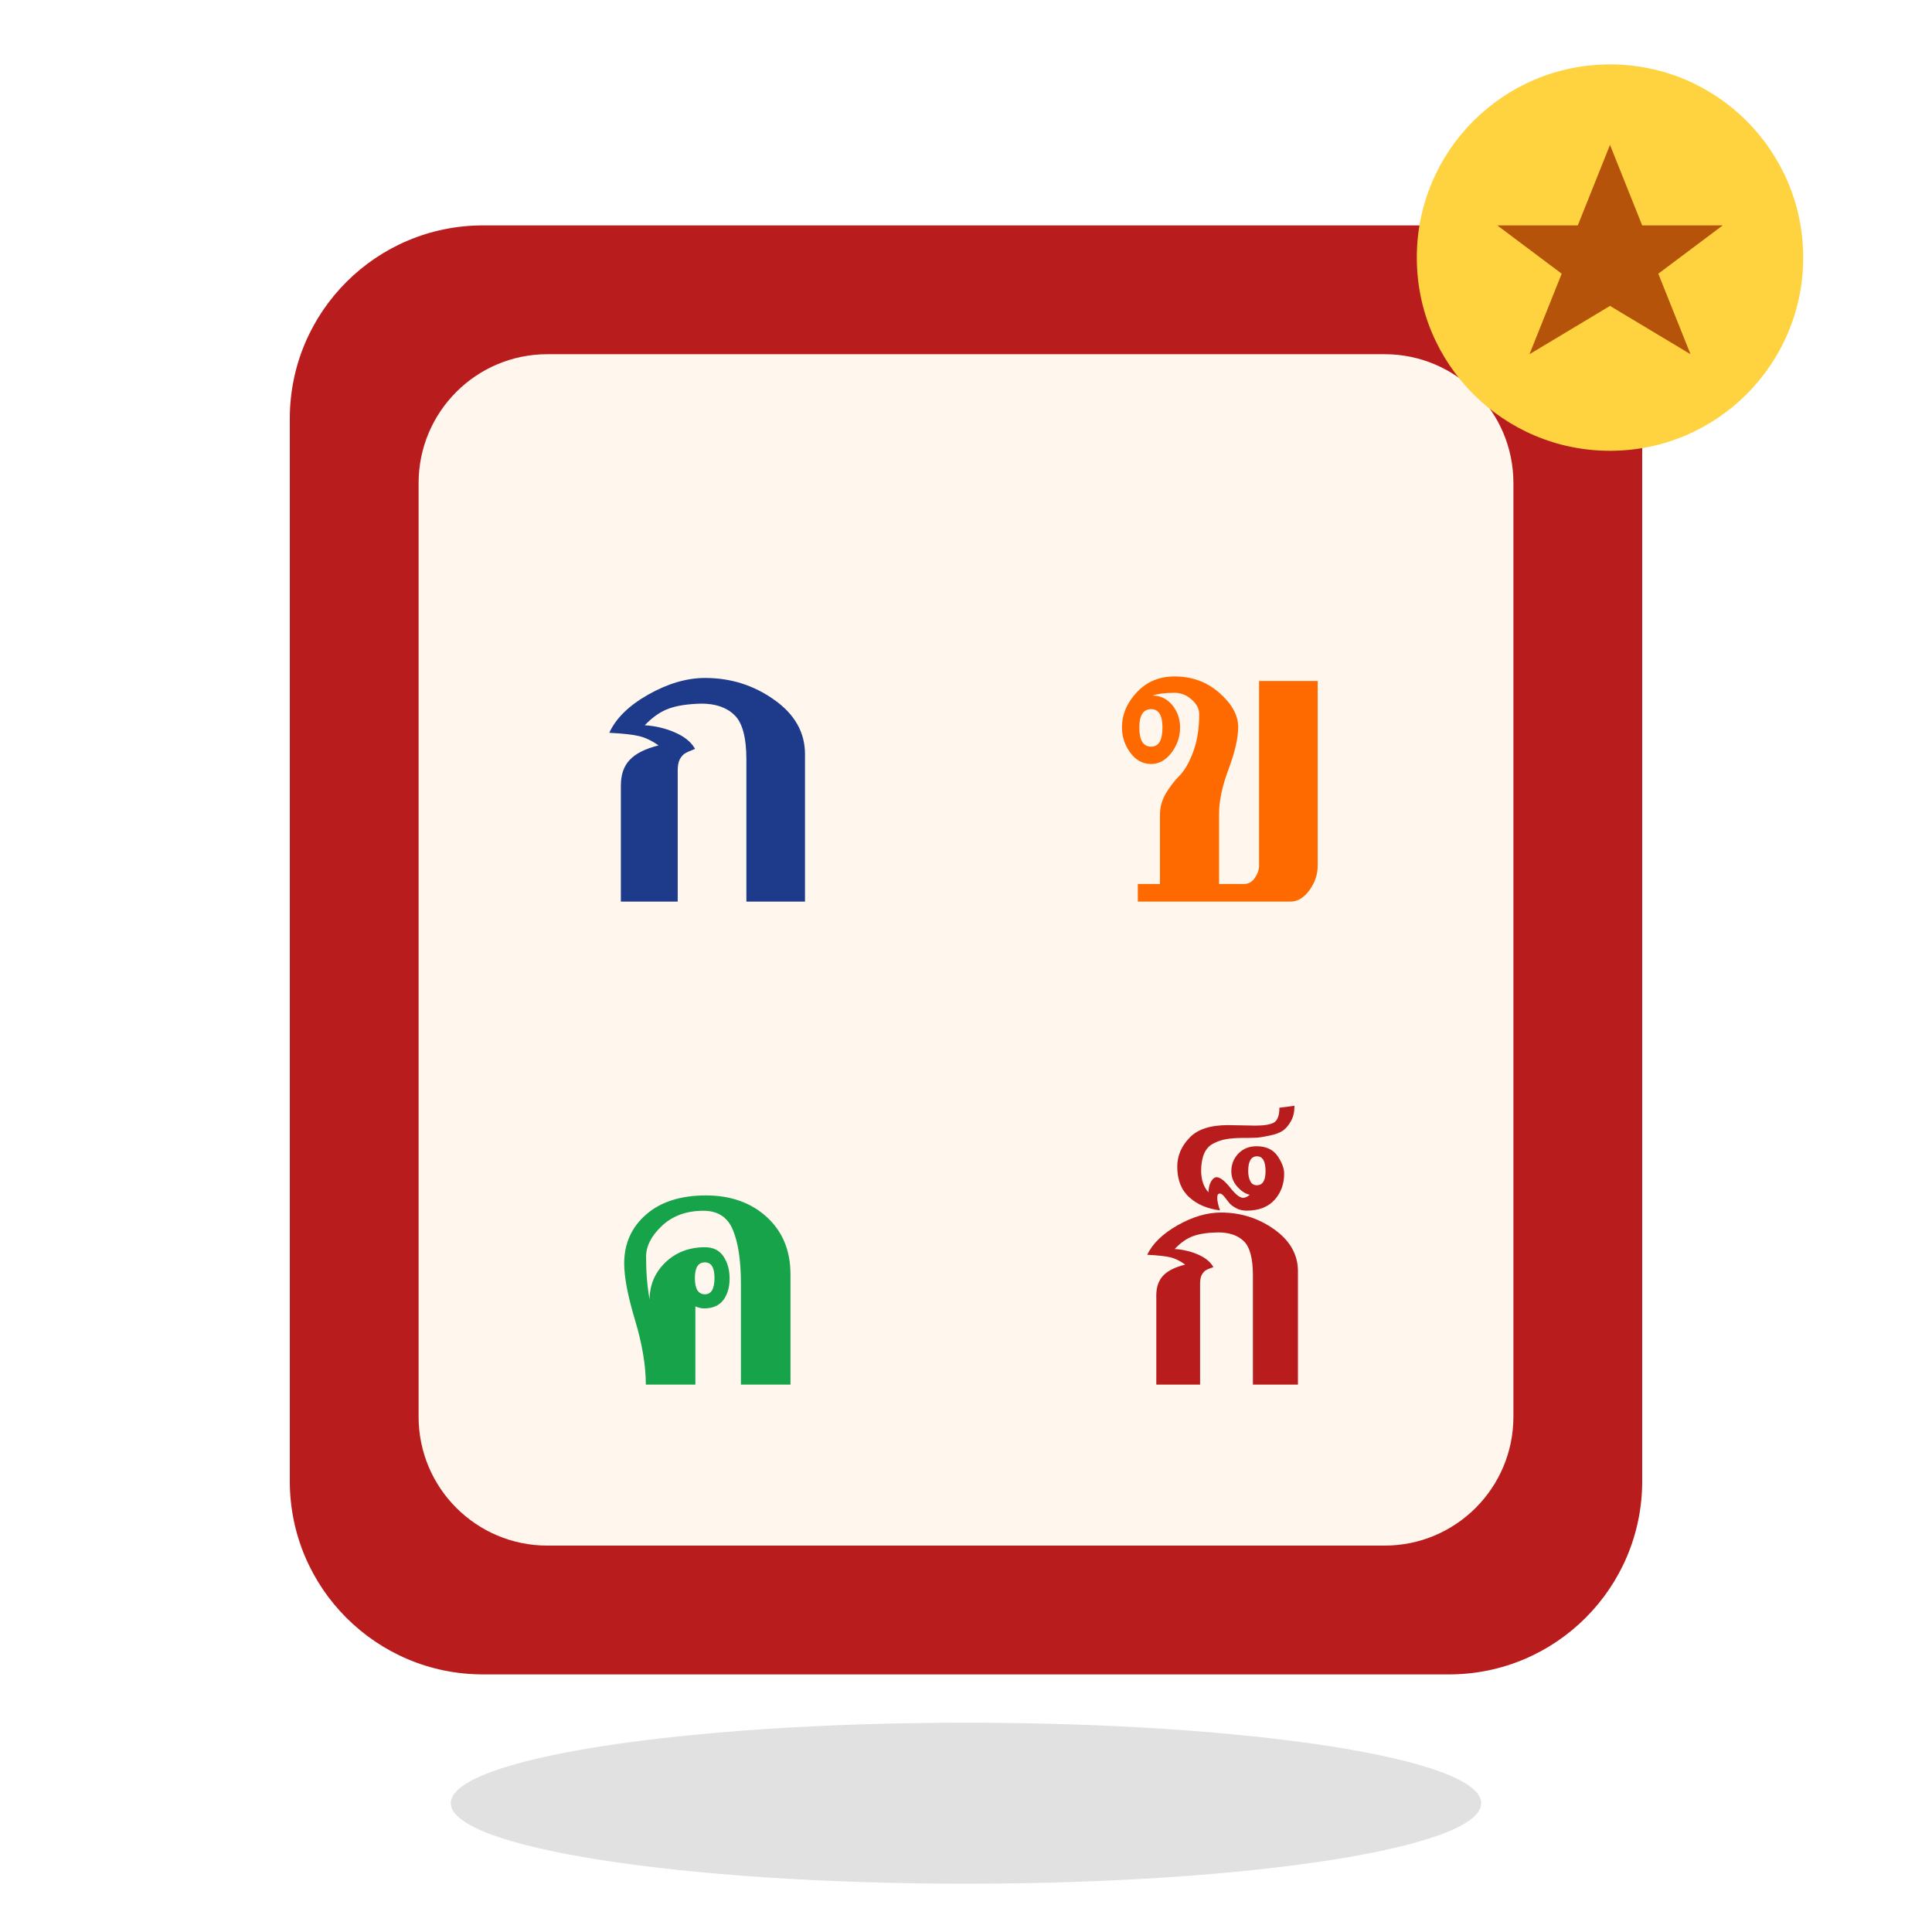
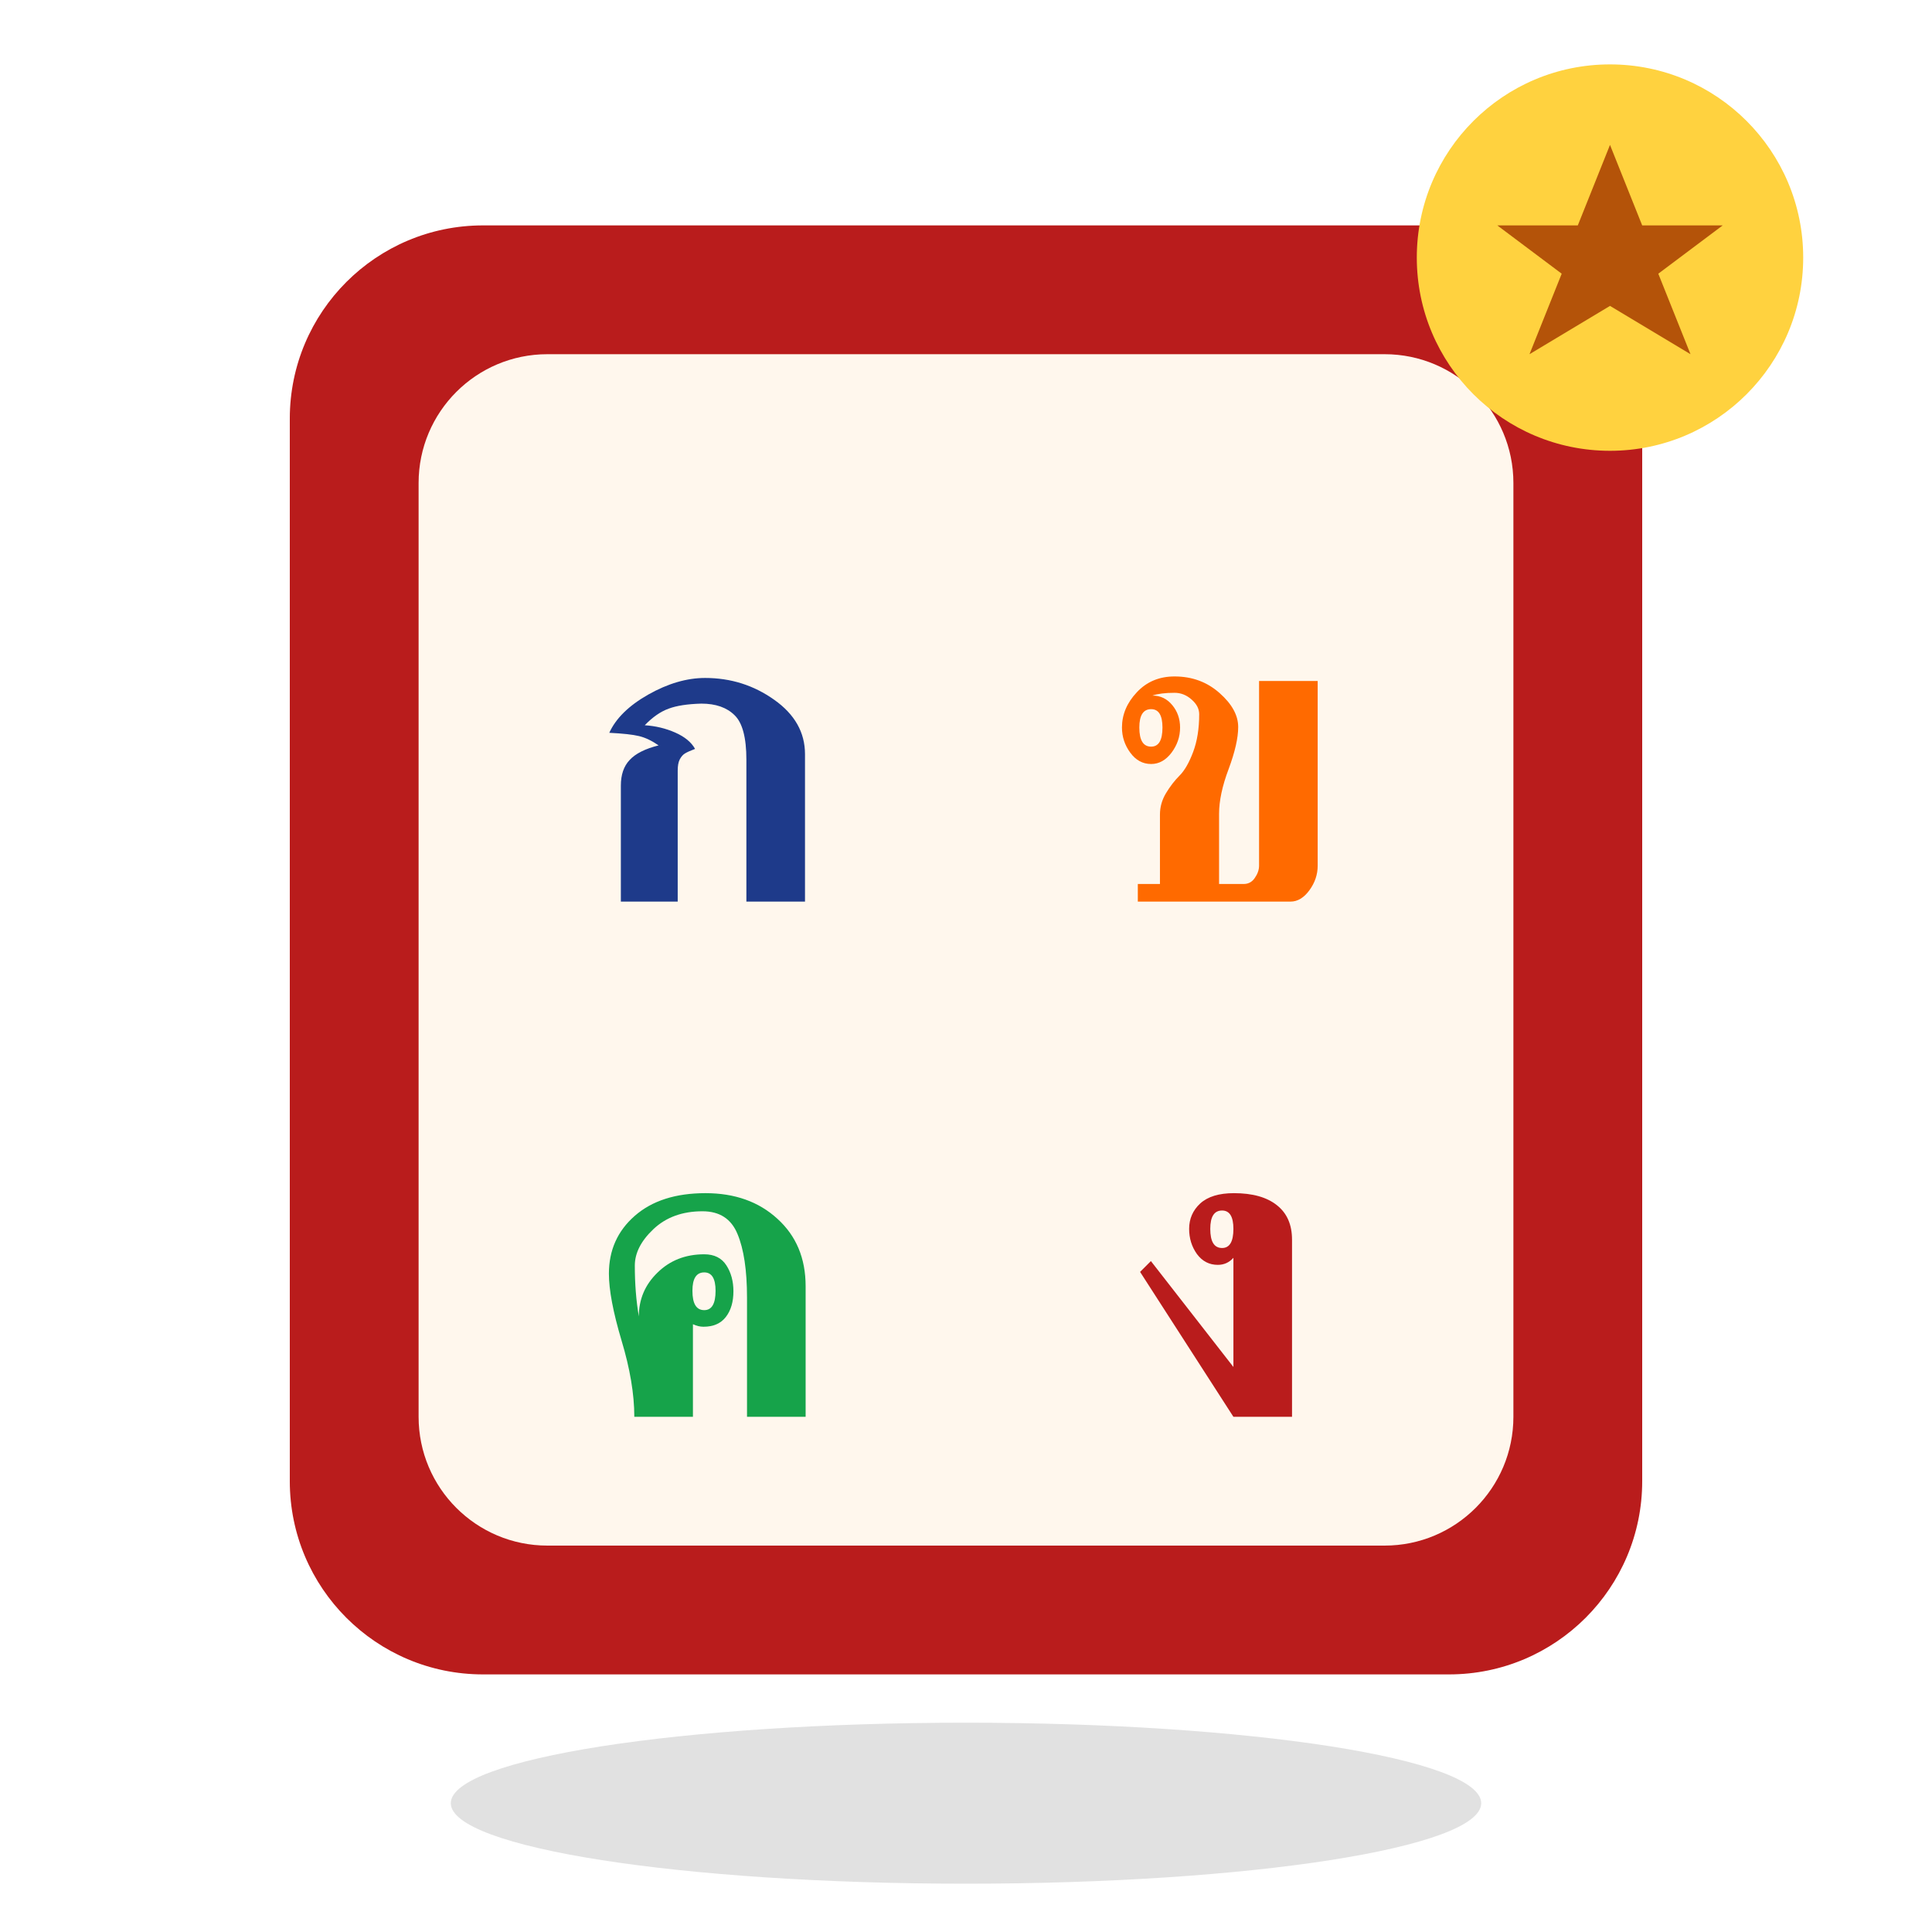
<svg xmlns="http://www.w3.org/2000/svg" viewBox="0 0 120 120">
  <ellipse cx="60" cy="112" rx="32" ry="5" fill="#000" opacity=".12" />
  <rect x="18" y="14" width="84" height="90" rx="12" fill="#b91c1c" />
  <rect x="26" y="22" width="68" height="74" rx="8" fill="#fff7ed" />
  <g font-family="Tahoma,Sarabun,sans-serif" font-weight="700" text-anchor="middle">
    <text x="44" y="56" font-size="26" fill="#1e3a8a">ก</text>
    <text x="76" y="56" font-size="26" fill="#ff6a00">ข</text>
-     <text x="44" y="86" font-size="22" fill="#16a34a">ค</text>
-     <text x="76" y="86" font-size="20" fill="#b91c1c">ก็</text>
+     <text x="44" y="88" font-size="26" fill="#16a34a">ค</text>
+     <text x="76" y="88" font-size="26" fill="#b91c1c">ง</text>
  </g>
  <circle cx="100" cy="16" r="12" fill="#ffd23f" />
  <path d="M100 9l2 5h5l-4 3 2 5-5-3-5 3 2-5-4-3h5z" fill="#b45309" />
</svg>
